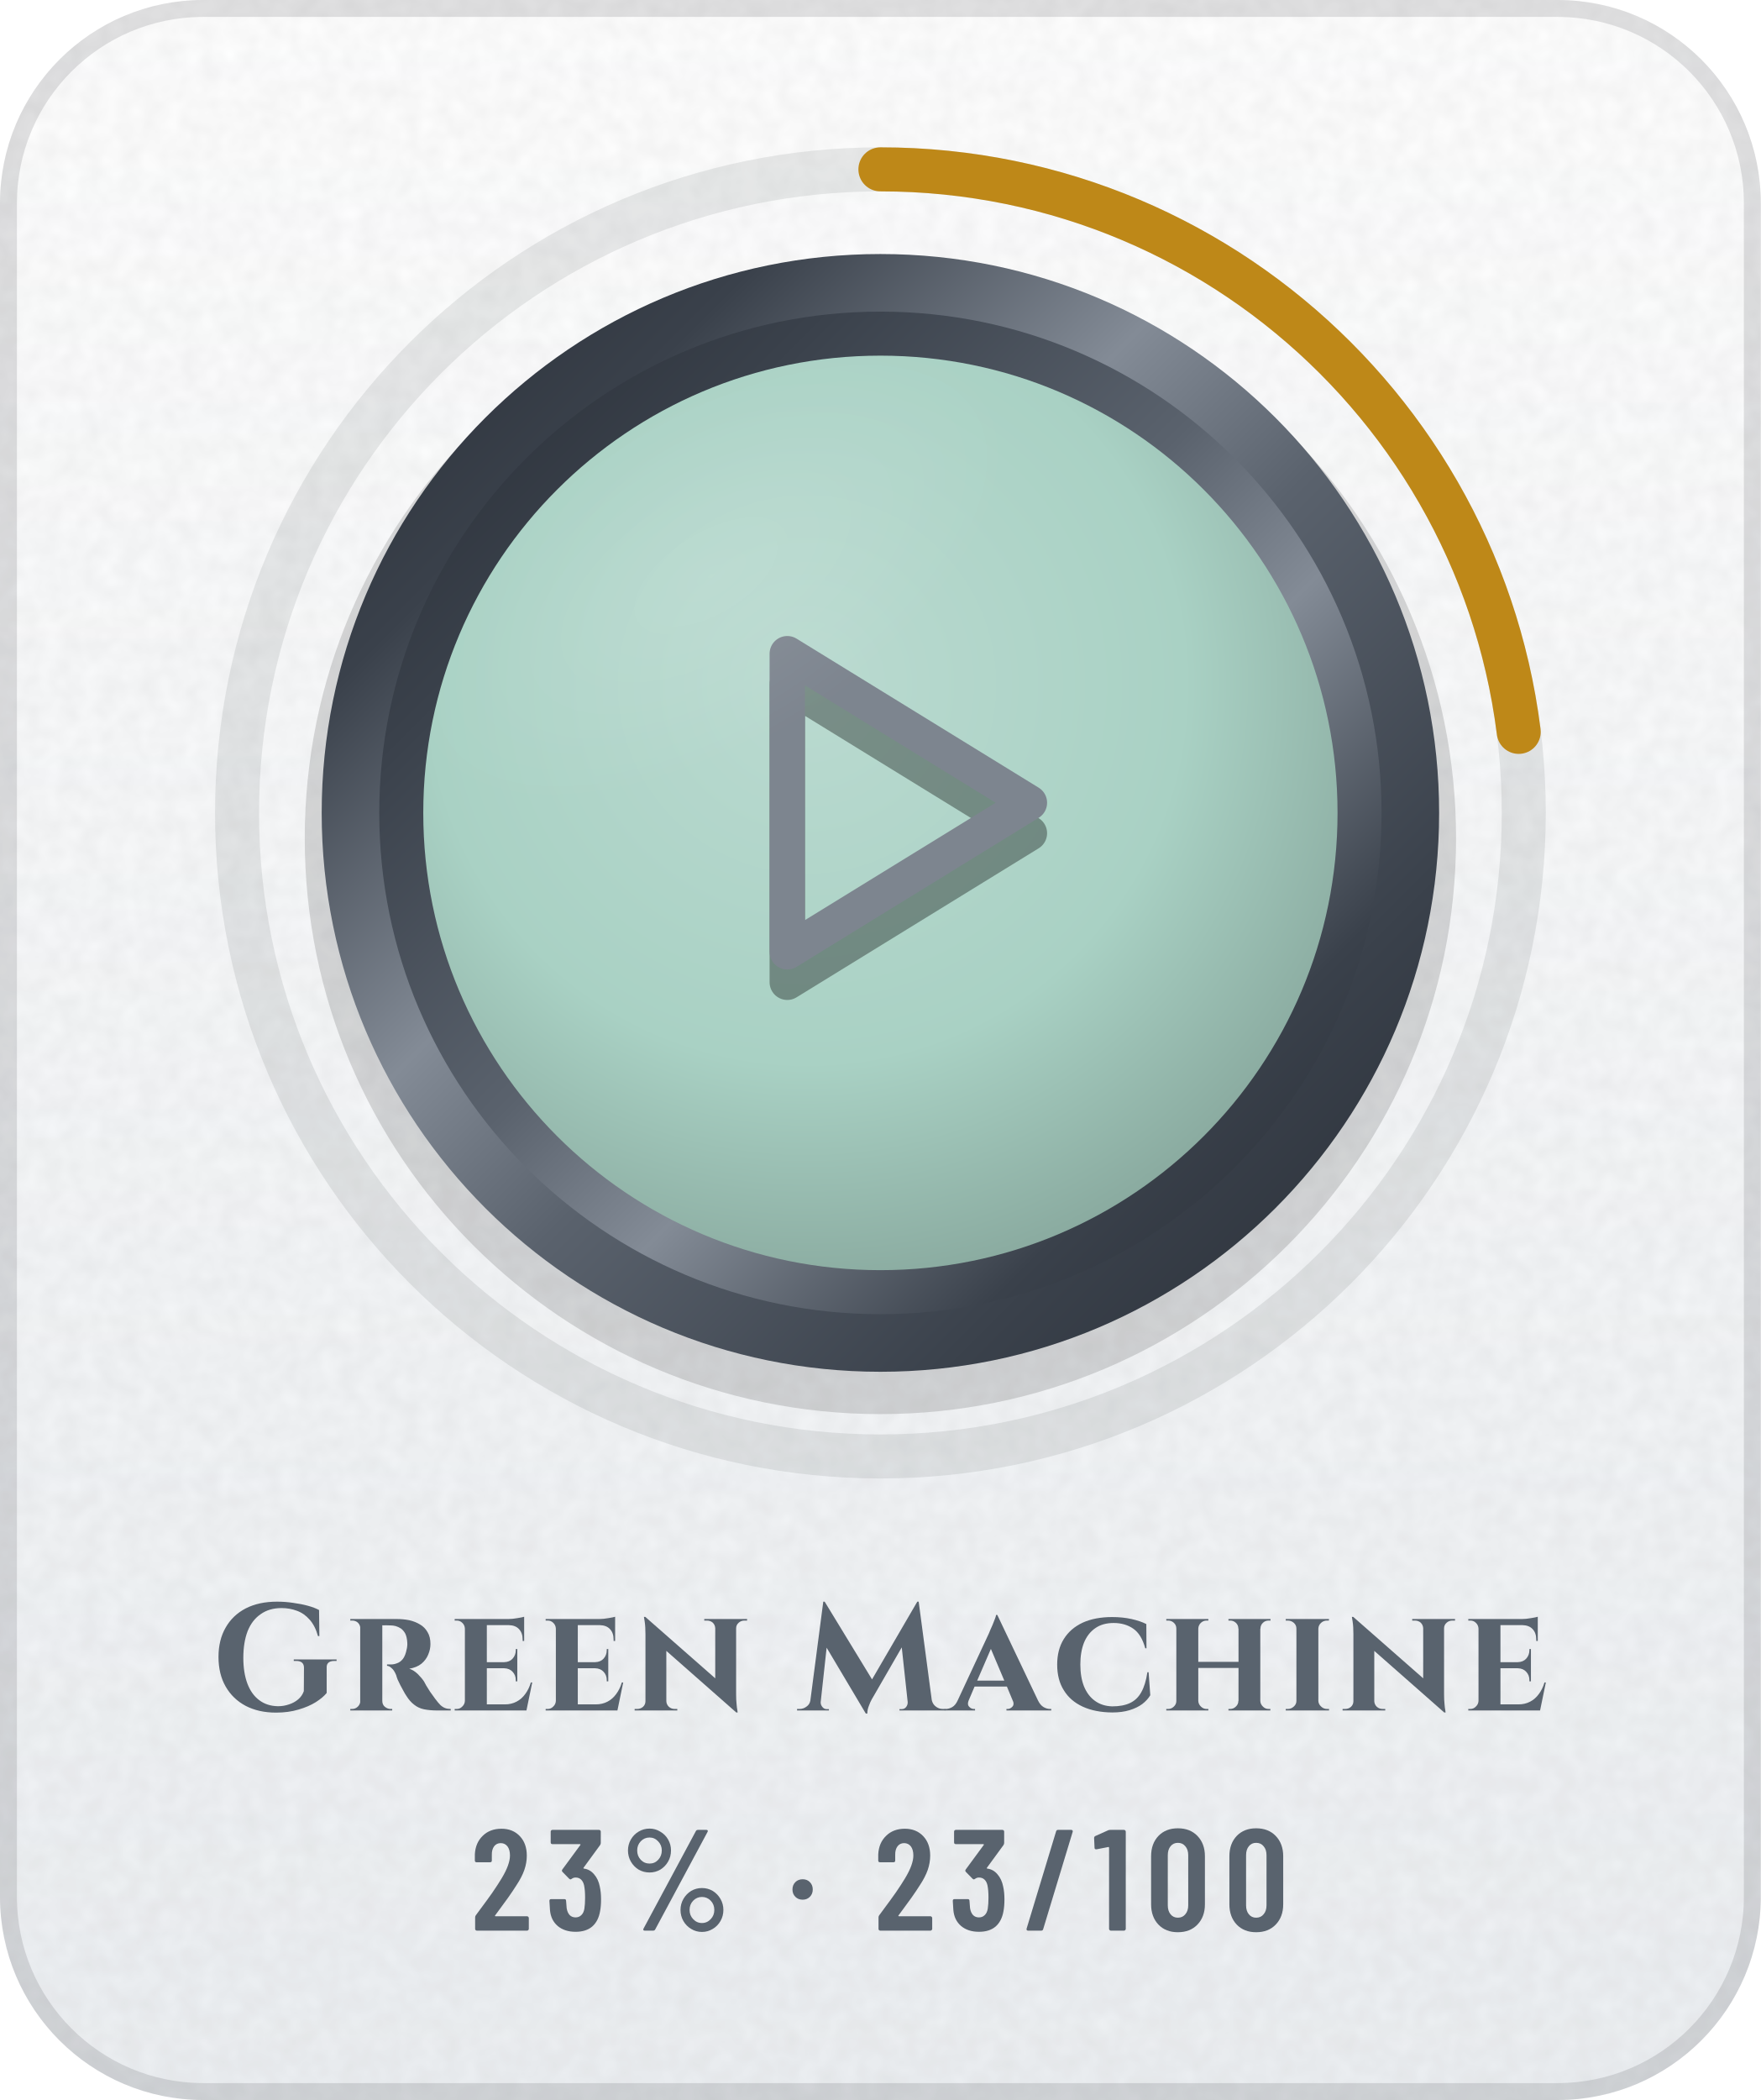
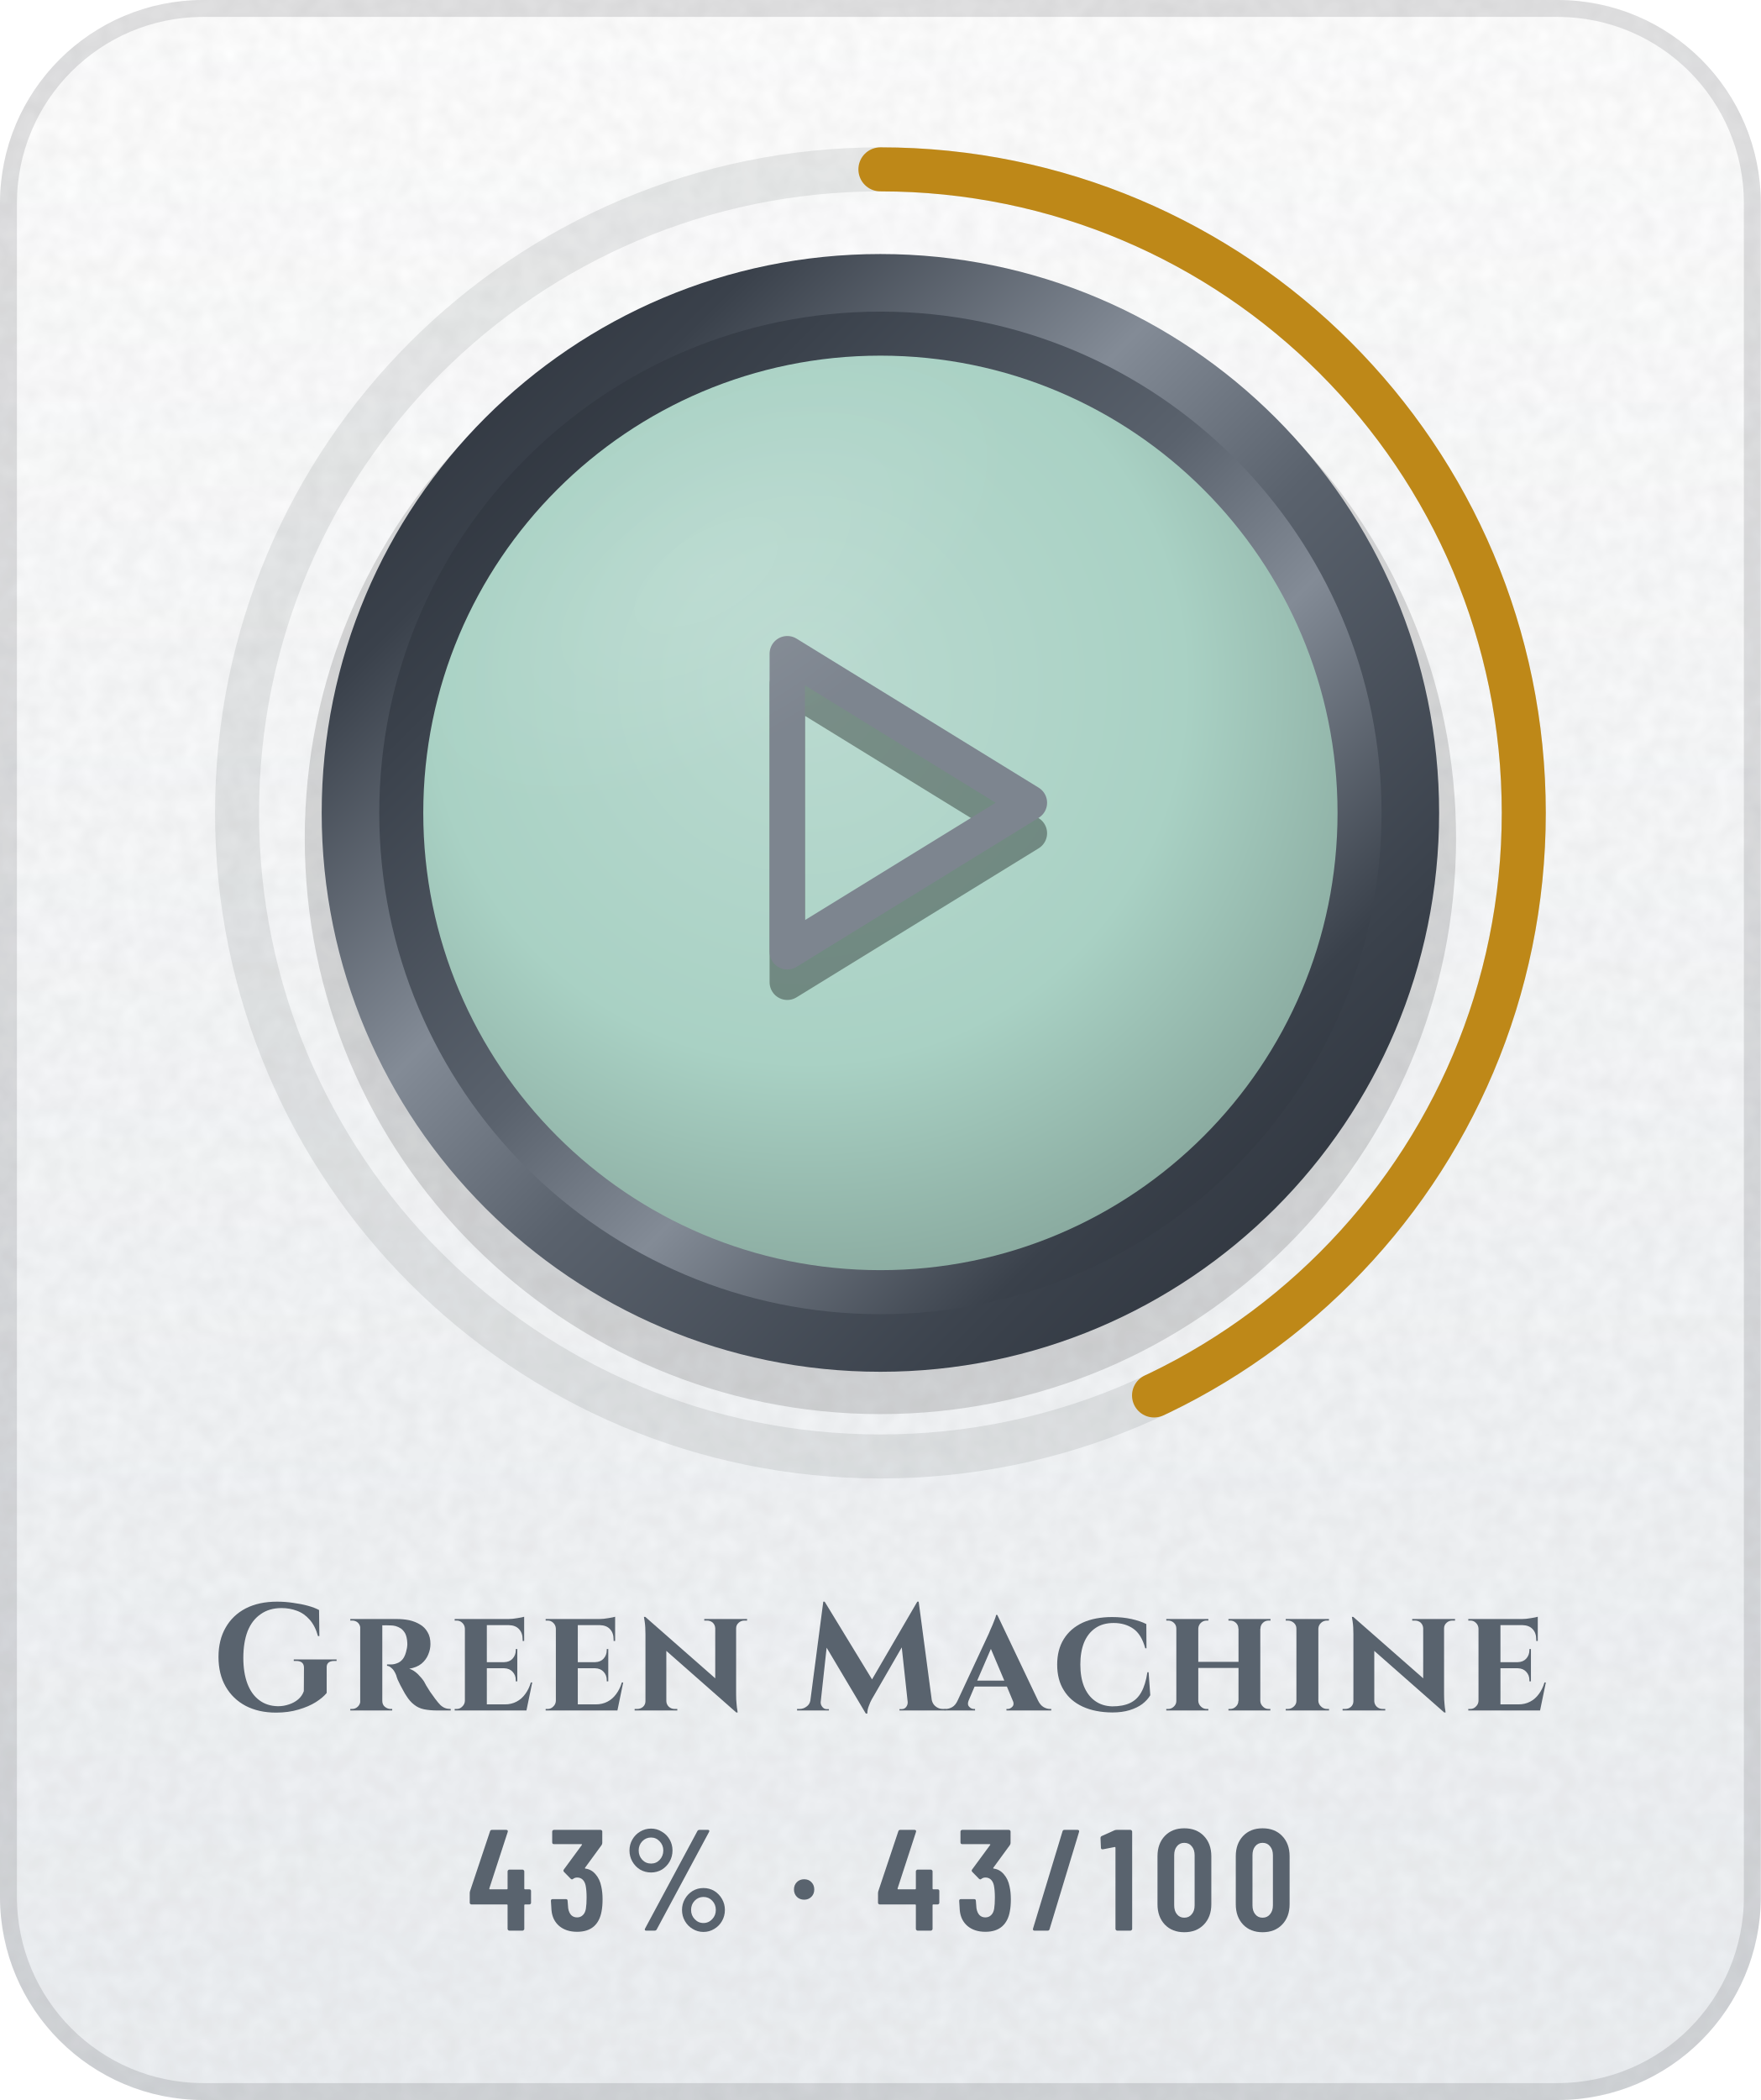
- <svg xmlns="http://www.w3.org/2000/svg" width="104" height="124" viewBox="0 0 104 124" role="img" aria-label="Green Machine: 23% (23 of 100)">
+ <svg xmlns="http://www.w3.org/2000/svg" width="104" height="124" viewBox="0 0 104 124" role="img" aria-label="Green Machine: 43% (43 of 100)">
  <defs>
    <linearGradient id="bg" x1="0" y1="0" x2="0" y2="1">
      <stop offset="0" stop-color="#FFFFFF" />
      <stop offset="1" stop-color="#EDF0F3" />
    </linearGradient>
    <clipPath id="card">
      <rect width="104" height="124" rx="12" />
    </clipPath>
    <filter id="grain" x="0" y="0" width="100%" height="100%">
      <feTurbulence type="fractalNoise" baseFrequency=".85" numOctaves="2" stitchTiles="stitch" />
      <feColorMatrix values="0 0 0 0 0 0 0 0 0 0 0 0 0 0 0 0 0 0 .05 0" />
    </filter>
    <radialGradient id="glow" cx=".5" cy=".5" r=".5">
      <stop offset="0" stop-color="#5A626D" stop-opacity="0" />
      <stop offset="1" stop-color="#5A626D" stop-opacity="0" />
    </radialGradient>
    <linearGradient id="mh" x1="0" y1="0" x2="1" y2="0">
      <stop offset="0" stop-color="#252A32" />
      <stop offset="0.2" stop-color="#3A414B" />
      <stop offset="0.4" stop-color="#838B96" />
      <stop offset="0.54" stop-color="#5A626D" />
      <stop offset="0.78" stop-color="#3A414B" />
      <stop offset="1" stop-color="#252A32" />
    </linearGradient>
    <linearGradient id="md" x1="0" y1="0" x2="1" y2="1">
      <stop offset="0" stop-color="#252A32" />
      <stop offset="0.2" stop-color="#3A414B" />
      <stop offset="0.4" stop-color="#838B96" />
      <stop offset="0.54" stop-color="#5A626D" />
      <stop offset="0.78" stop-color="#3A414B" />
      <stop offset="1" stop-color="#252A32" />
    </linearGradient>
    <linearGradient id="mdr" x1="1" y1="1" x2="0" y2="0">
      <stop offset="0" stop-color="#252A32" />
      <stop offset="0.2" stop-color="#3A414B" />
      <stop offset="0.4" stop-color="#838B96" />
      <stop offset="0.54" stop-color="#5A626D" />
      <stop offset="0.78" stop-color="#3A414B" />
      <stop offset="1" stop-color="#252A32" />
    </linearGradient>
    <linearGradient id="dia" x1="0" y1="0" x2="1" y2="0">
      <stop offset="0" stop-color="#2F7DD1" />
      <stop offset=".5" stop-color="#7B61E0" />
      <stop offset="1" stop-color="#C2449A" />
    </linearGradient>
    <linearGradient id="pb" x1="0" y1="0" x2="1" y2="0">
      <stop offset="0" stop-color="#8F5125" />
      <stop offset="1" stop-color="#CC8850" />
    </linearGradient>
    <linearGradient id="shg" x1="0" y1="0" x2="1" y2="0">
      <stop offset="0" stop-color="#FFFFFF" stop-opacity="0" />
      <stop offset=".5" stop-color="#FFFFFF" stop-opacity=".6" />
      <stop offset="1" stop-color="#FFFFFF" stop-opacity="0" />
    </linearGradient>
    <radialGradient id="en" cx=".42" cy=".36" r=".75">
      <stop offset="0" stop-color="#BADAD0" />
      <stop offset=".55" stop-color="#A9D1C4" />
      <stop offset="1" stop-color="#7F9D93" />
    </radialGradient>
    <linearGradient id="ig" gradientUnits="userSpaceOnUse" x1="0" y1="34" x2="0" y2="62">
      <stop offset="0" stop-color="#7D858F" />
      <stop offset="1" stop-color="#4E5661" />
    </linearGradient>
    <radialGradient id="gl" cx=".5" cy=".5" r=".5">
      <stop offset="0" stop-color="#FFFFFF" stop-opacity=".45" />
      <stop offset="1" stop-color="#FFFFFF" stop-opacity="0" />
    </radialGradient>
    <clipPath id="fc">
      <circle cx="52" cy="48" r="27" />
    </clipPath>
  </defs>
  <g clip-path="url(#card)">
    <rect width="104" height="124" fill="url(#bg)" />
    <rect width="104" height="124" filter="url(#grain)" />
  </g>
  <rect x=".5" y=".5" width="103" height="123" rx="11.5" fill="none" stroke="#1F2328" stroke-opacity=".13" />
  <circle cx="52" cy="48" r="48" fill="url(#glow)" />
  <circle cx="52" cy="48" r="38" fill="none" stroke="#1F2328" stroke-opacity=".09" stroke-width="2.6" />
-   <circle cx="52" cy="48" r="38" fill="none" stroke="#BE8818" stroke-width="2.6" stroke-linecap="round" stroke-dasharray="54.9 238.8" transform="rotate(-90 52 48)" />
+   <circle cx="52" cy="48" r="38" fill="none" stroke="#BE8818" stroke-width="2.6" stroke-linecap="round" stroke-dasharray="102.7 238.8" transform="rotate(-90 52 48)" />
  <circle cx="52" cy="49.5" r="34" fill="#000000" fill-opacity=".14" />
  <circle cx="52" cy="48" r="33" fill="url(#md)" />
  <circle cx="52" cy="48" r="29.6" fill="url(#mdr)" />
  <circle cx="52" cy="48" r="27" fill="url(#en)" />
  <g transform="translate(38.8 36) scale(1.1)" fill="none" stroke="#000000" stroke-width="1.9" stroke-linecap="round" stroke-linejoin="round" stroke-opacity=".35">
    <path d="M7 4l13 8-13 8z" />
  </g>
  <g transform="translate(38.8 34.2) scale(1.1)" fill="none" stroke="url(#ig)" stroke-width="1.9" stroke-linecap="round" stroke-linejoin="round">
    <path d="M7 4l13 8-13 8z" />
  </g>
  <g clip-path="url(#fc)">
    <ellipse cx="42" cy="34" rx="20" ry="10" transform="rotate(-32 42 34)" fill="url(#gl)" opacity=".25" />
  </g>
  <g transform="translate(12.5 101) scale(0.009 -0.009)" fill="#59636E">
    <use href="#s71" x="0" />
    <use href="#s114" x="869" />
    <use href="#s101" x="1561" />
    <use href="#s101" x="2158" />
    <use href="#s110" x="2755" />
    <use href="#s77" x="3851" />
    <use href="#s97" x="4837" />
    <use href="#s99" x="5515" />
    <use href="#s104" x="6231" />
    <use href="#s105" x="7015" />
    <use href="#s110" x="7401" />
    <use href="#s101" x="8213" />
  </g>
-   <g transform="translate(27.8 114) scale(0.0085 -0.0085)" fill="#59636E">
-     <use href="#m50" x="0" />
-     <use href="#m51" x="519" />
-     <use href="#m37" x="1039" />
-     <use href="#m183" x="2199" />
-     <use href="#m50" x="2803" />
-     <use href="#m51" x="3322" />
-     <use href="#m47" x="3842" />
-     <use href="#m49" x="4322" />
-     <use href="#m48" x="4690" />
-     <use href="#m48" x="5234" />
+   <g transform="translate(27.6 114) scale(0.0085 -0.0085)" fill="#59636E">
+     <use href="#m52" x="0" />
+     <use href="#m51" x="553" />
+     <use href="#m37" x="1073" />
+     <use href="#m183" x="2233" />
+     <use href="#m52" x="2837" />
+     <use href="#m51" x="3390" />
+     <use href="#m47" x="3910" />
+     <use href="#m49" x="4390" />
+     <use href="#m48" x="4758" />
+     <use href="#m48" x="5302" />
  </g>
  <defs>
    <path id="m37" d="M54 557Q54 598 74 633Q94 668 128 688Q163 709 204 709Q244 709 278 688Q313 668 333 633Q353 598 353 557Q353 515 333 480Q313 445 279 424Q245 404 204 404Q163 404 128 424Q94 445 74 480Q54 515 54 557ZM162 14 526 692Q530 700 541 700H599Q606 700 608 696Q610 692 607 686L243 8Q239 0 228 0H170Q163 0 161 4Q159 8 162 14ZM289 557Q289 594 264 620Q239 647 204 647Q168 647 143 621Q118 595 118 557Q118 519 143 492Q168 466 204 466Q240 466 264 492Q289 519 289 557ZM419 144Q419 185 439 220Q459 255 493 276Q527 296 568 296Q609 296 643 276Q677 255 697 220Q717 185 717 144Q717 102 697 67Q677 32 643 12Q609 -9 568 -9Q527 -9 493 12Q459 32 439 67Q419 102 419 144ZM654 144Q654 182 629 208Q604 234 568 234Q532 234 507 208Q482 182 482 144Q482 106 507 80Q532 53 568 53Q604 53 629 80Q654 106 654 144Z" />
    <path id="m47" d="M21 14 226 690Q229 700 239 700H331Q337 700 340 696Q343 692 341 686L136 10Q133 0 123 0H31Q25 0 22 4Q19 8 21 14Z" />
    <path id="m48" d="M38 183V517Q38 604 89 658Q140 711 224 711Q309 711 360 658Q412 604 412 517V183Q412 96 360 42Q309 -11 224 -11Q140 -11 89 42Q38 96 38 183ZM296 176V524Q296 563 276 586Q257 610 224 610Q192 610 173 586Q154 563 154 524V176Q154 137 173 114Q192 90 224 90Q257 90 276 114Q296 137 296 176Z" />
    <path id="m49" d="M122 700H218Q223 700 226 696Q230 693 230 688V12Q230 7 226 4Q223 0 218 0H126Q121 0 118 4Q114 7 114 12V576Q114 578 112 580Q111 582 109 581L27 565H24Q13 565 13 576L10 643Q10 653 18 657L107 697Q114 700 122 700Z" />
-     <path id="m50" d="M173 100H392Q397 100 400 96Q404 93 404 88V12Q404 7 400 4Q397 0 392 0H43Q38 0 34 4Q31 7 31 12V92Q31 101 36 107L75 160Q114 212 152 266Q189 320 215 363Q273 459 273 522Q273 562 256 585Q238 608 209 608Q180 608 163 586Q146 563 147 526V487Q147 482 144 478Q140 475 135 475H41Q36 475 32 478Q29 482 29 487V530Q33 610 84 659Q134 708 214 708Q293 708 342 656Q390 605 390 521Q390 471 373 422Q356 373 319 317Q294 277 260 229Q225 181 214 166Q184 126 170 106Q168 104 169 102Q170 100 173 100Z" />
    <path id="m51" d="M387 218Q387 169 380 134Q368 66 326 29Q283 -8 210 -8Q134 -8 86 32Q38 73 32 143Q30 165 28 207Q28 219 40 219H132Q144 219 144 207Q146 173 148 156Q153 125 169 108Q185 92 210 92Q234 92 250 108Q266 123 271 152Q276 182 276 230Q276 281 269 315Q263 341 248 355Q233 369 210 369Q195 369 183 360Q177 356 174 356Q172 356 166 360L119 408Q115 412 115 417Q115 421 118 425L243 595Q245 597 244 599Q242 601 239 601H49Q44 601 40 604Q37 608 37 613V688Q37 693 40 696Q44 700 49 700H373Q378 700 382 696Q385 693 385 688V609Q385 602 380 594L266 438Q262 432 268 431Q309 426 338 392Q368 358 378 307Q387 267 387 218Z" />
+     <path id="m52" d="M443 275V194Q443 189 440 186Q436 182 431 182H401Q396 182 396 177V12Q396 7 392 4Q389 0 384 0H292Q287 0 284 4Q280 7 280 12V177Q280 182 275 182H29Q24 182 20 186Q17 189 17 194V259Q17 268 19 274L158 690Q161 700 171 700H271Q277 700 280 696Q283 693 281 686L153 293Q152 287 157 287H275Q280 287 280 292V412Q280 417 284 420Q287 424 292 424H384Q389 424 392 420Q396 417 396 412V292Q396 287 401 287H431Q436 287 440 284Q443 280 443 275Z" />
    <path id="m183" d="M37 286Q37 317 57 337Q77 357 108 357Q139 357 158 337Q178 317 178 286Q178 255 158 235Q138 215 108 215Q77 215 57 235Q37 255 37 286Z" />
    <path id="s71" d="M755 280V115Q731 85 684 55Q636 25 570 6Q504 -14 423 -14Q309 -14 224 30Q139 75 92 157Q45 239 45 351Q45 463 92 544Q138 625 224 670Q311 714 429 714Q484 714 536 706Q588 699 632 687Q676 675 705 659L707 488H698Q679 556 643 596Q607 637 560 654Q512 672 459 672Q378 672 322 632Q265 593 236 520Q208 447 208 345Q208 249 234 178Q261 106 312 68Q363 29 436 28Q473 28 508 40Q542 51 568 73Q594 95 605 127L606 280Q606 325 555 325H539V335H820V325H805Q775 325 763 310Q754 299 755 280Z" />
    <path id="s77" d="M780 714H789L875 68Q881 42 900 27Q921 10 947 10H963V0H663V9H678Q695 9 706 22Q717 36 717 52V55L678 414L491 90L481 73Q471 55 462 30Q452 5 452 -20H442L185 412L146 55V52Q146 36 158 22Q169 9 185 9H200V0H-9V10H7Q34 10 55 27Q73 40 78 64L163 714H172L483 204Z" />
    <path id="s97" d="M319 627 586 66Q601 35 623 22Q645 10 665 10H673V0H379V10H387Q404 10 418 25Q429 36 424 56L382 157H170L130 63Q121 38 134 25Q148 10 165 10H173V0H-27V10H-19Q1 10 23 22Q45 35 59 66L264 506Q266 512 273 528Q280 543 288 562Q296 582 303 600Q310 617 311 627ZM187 196H365L277 404Z" />
    <path id="s99" d="M634 251 645 100Q626 68 592 42Q558 17 509 2Q460 -13 395 -13Q283 -12 202 25Q121 62 78 132Q34 201 34 301Q34 399 77 468Q120 538 201 576Q282 613 395 613Q463 613 522 600Q580 587 619 567L620 408H612Q587 500 533 537Q479 574 405 574Q332 574 284 540Q235 506 210 445Q186 384 186 302Q186 219 210 158Q235 97 282 63Q329 29 395 27Q466 27 512 49Q559 71 586 120Q614 169 626 251Z" />
    <path id="s101" d="M543 184 505 0H34V10H47Q69 10 84 26Q100 41 101 63V537Q100 560 84 575Q69 590 47 590H34V600H385Q414 600 446 606Q478 611 490 615V456H480V465Q480 509 456 534Q433 559 389 560H245V317H359Q394 318 414 340Q435 363 435 396V403H445V191H435V199Q435 232 414 254Q394 276 359 277H245V40H363Q406 40 440 58Q473 75 497 108Q521 140 534 184Z" />
    <path id="s104" d="M100 63V537Q100 560 84 575Q68 590 46 590H34V600H310V590H299Q277 590 261 575Q245 560 244 537V319H508V537H507Q507 560 491 575Q475 590 453 590H442V600H718V590H706Q683 590 668 575Q652 560 652 537H651V63Q652 41 668 26Q683 10 706 10H717V0H442V10H453Q475 10 491 26Q507 41 507 63H508V279H244V63Q245 41 261 26Q277 10 299 10H310V0H34V10H46Q68 10 84 26Q100 41 100 63Z" />
    <path id="s105" d="M104 63V537Q104 560 87 575Q70 590 46 590H34V600H318L317 590H306Q282 590 266 575Q249 560 248 537V63Q249 41 266 26Q282 10 306 10H318V0H34V10H47Q70 10 87 26Q104 41 104 63Z" />
    <path id="s110" d="M91 614 550 211V539Q549 561 534 576Q518 590 495 590H478V600H759V590H742Q720 590 704 576Q687 561 687 539V104Q687 69 690 42Q692 16 695 2L697 -13H688L229 391V61Q230 39 246 24Q262 10 284 10H301V0H21V10H37Q60 10 76 24Q92 39 92 61V500Q92 551 87 583L82 614Z" />
    <path id="s114" d="M106 0H41V10H53Q75 10 91 26Q103 38 106 54V547Q103 564 91 576Q75 590 54 590H41V600H349Q390 600 429 592Q468 583 499 564Q530 546 548 514Q567 483 567 436Q567 401 552 366Q538 332 508 307Q477 282 428 274Q457 265 484 239Q510 213 525 190Q529 182 539 164Q549 147 564 124Q580 102 597 78Q617 51 632 36Q647 22 663 16Q679 10 700 10V0H616Q562 0 524 8Q487 16 460 38Q432 59 409 96Q400 109 390 128Q380 146 370 165Q360 184 352 202Q345 220 342 232Q329 264 312 278Q296 293 282 293V302H307Q328 302 348 310Q369 317 386 338Q403 360 411 402Q413 408 414 419Q416 430 415 444Q413 481 402 504Q390 526 373 538Q356 549 338 554Q321 558 308 558Q289 559 274 559Q259 558 251 559V63Q251 38 268 24Q286 10 306 10H316V0Z" />
  </defs>
</svg>
